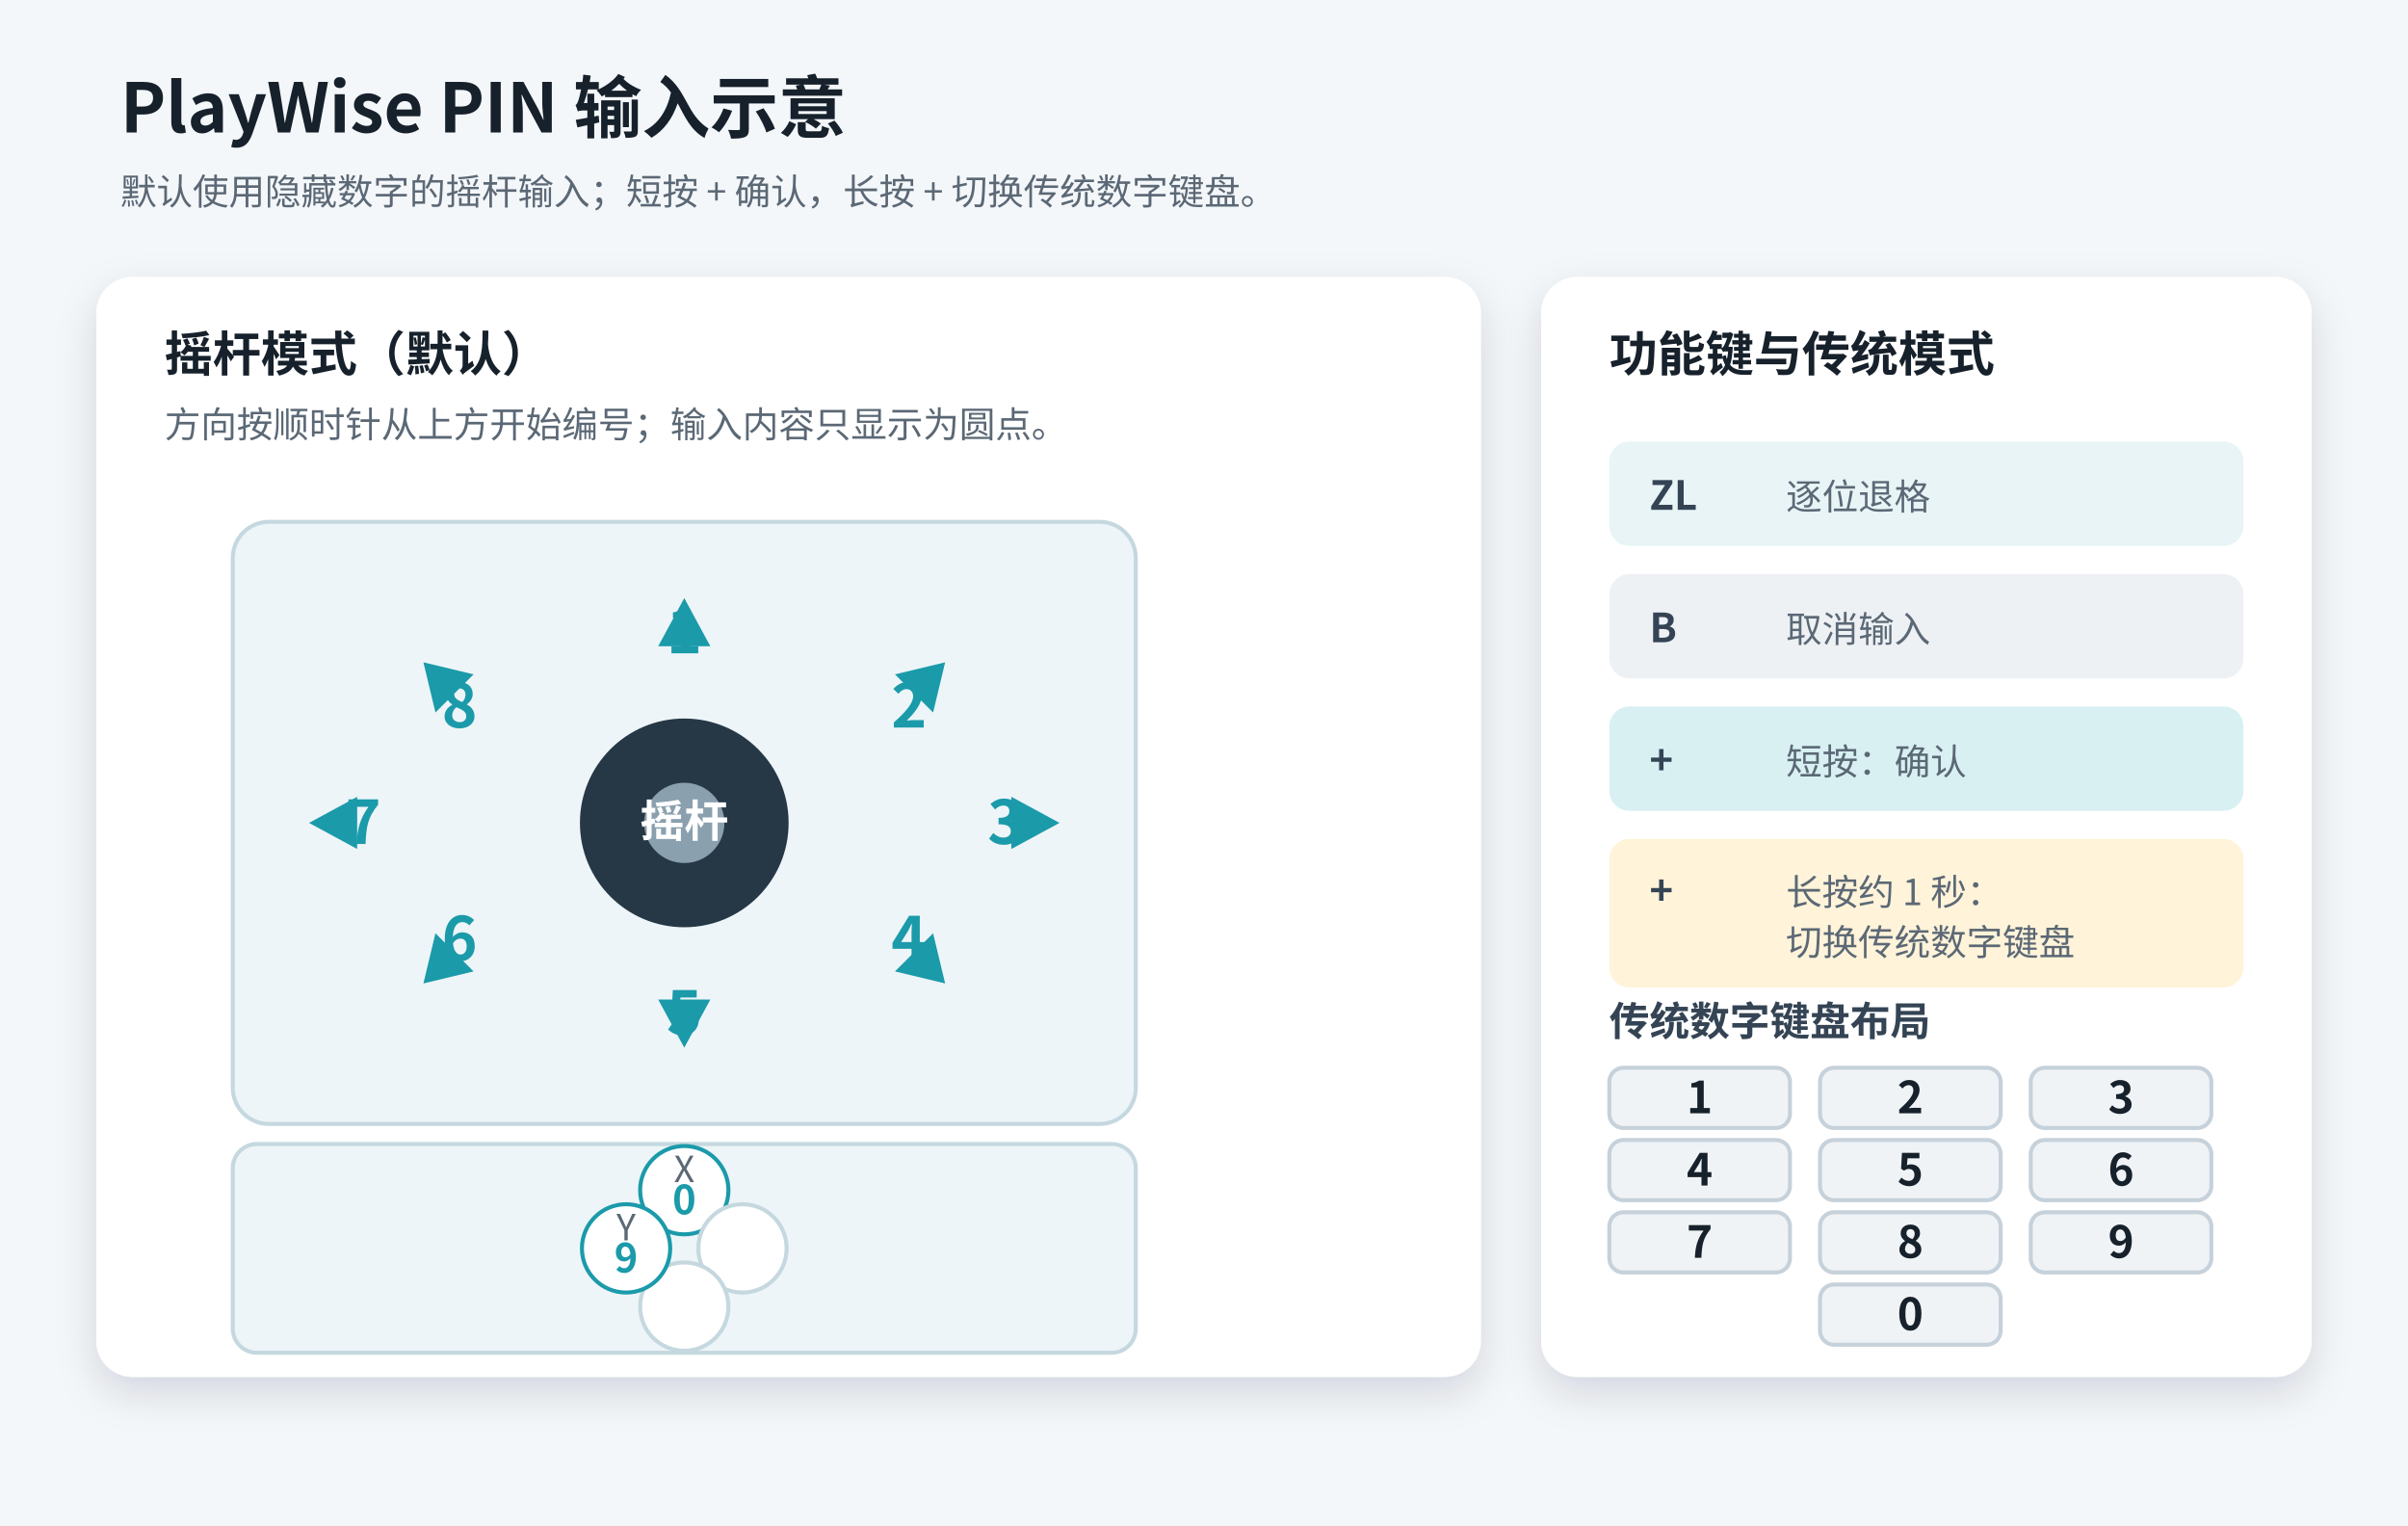
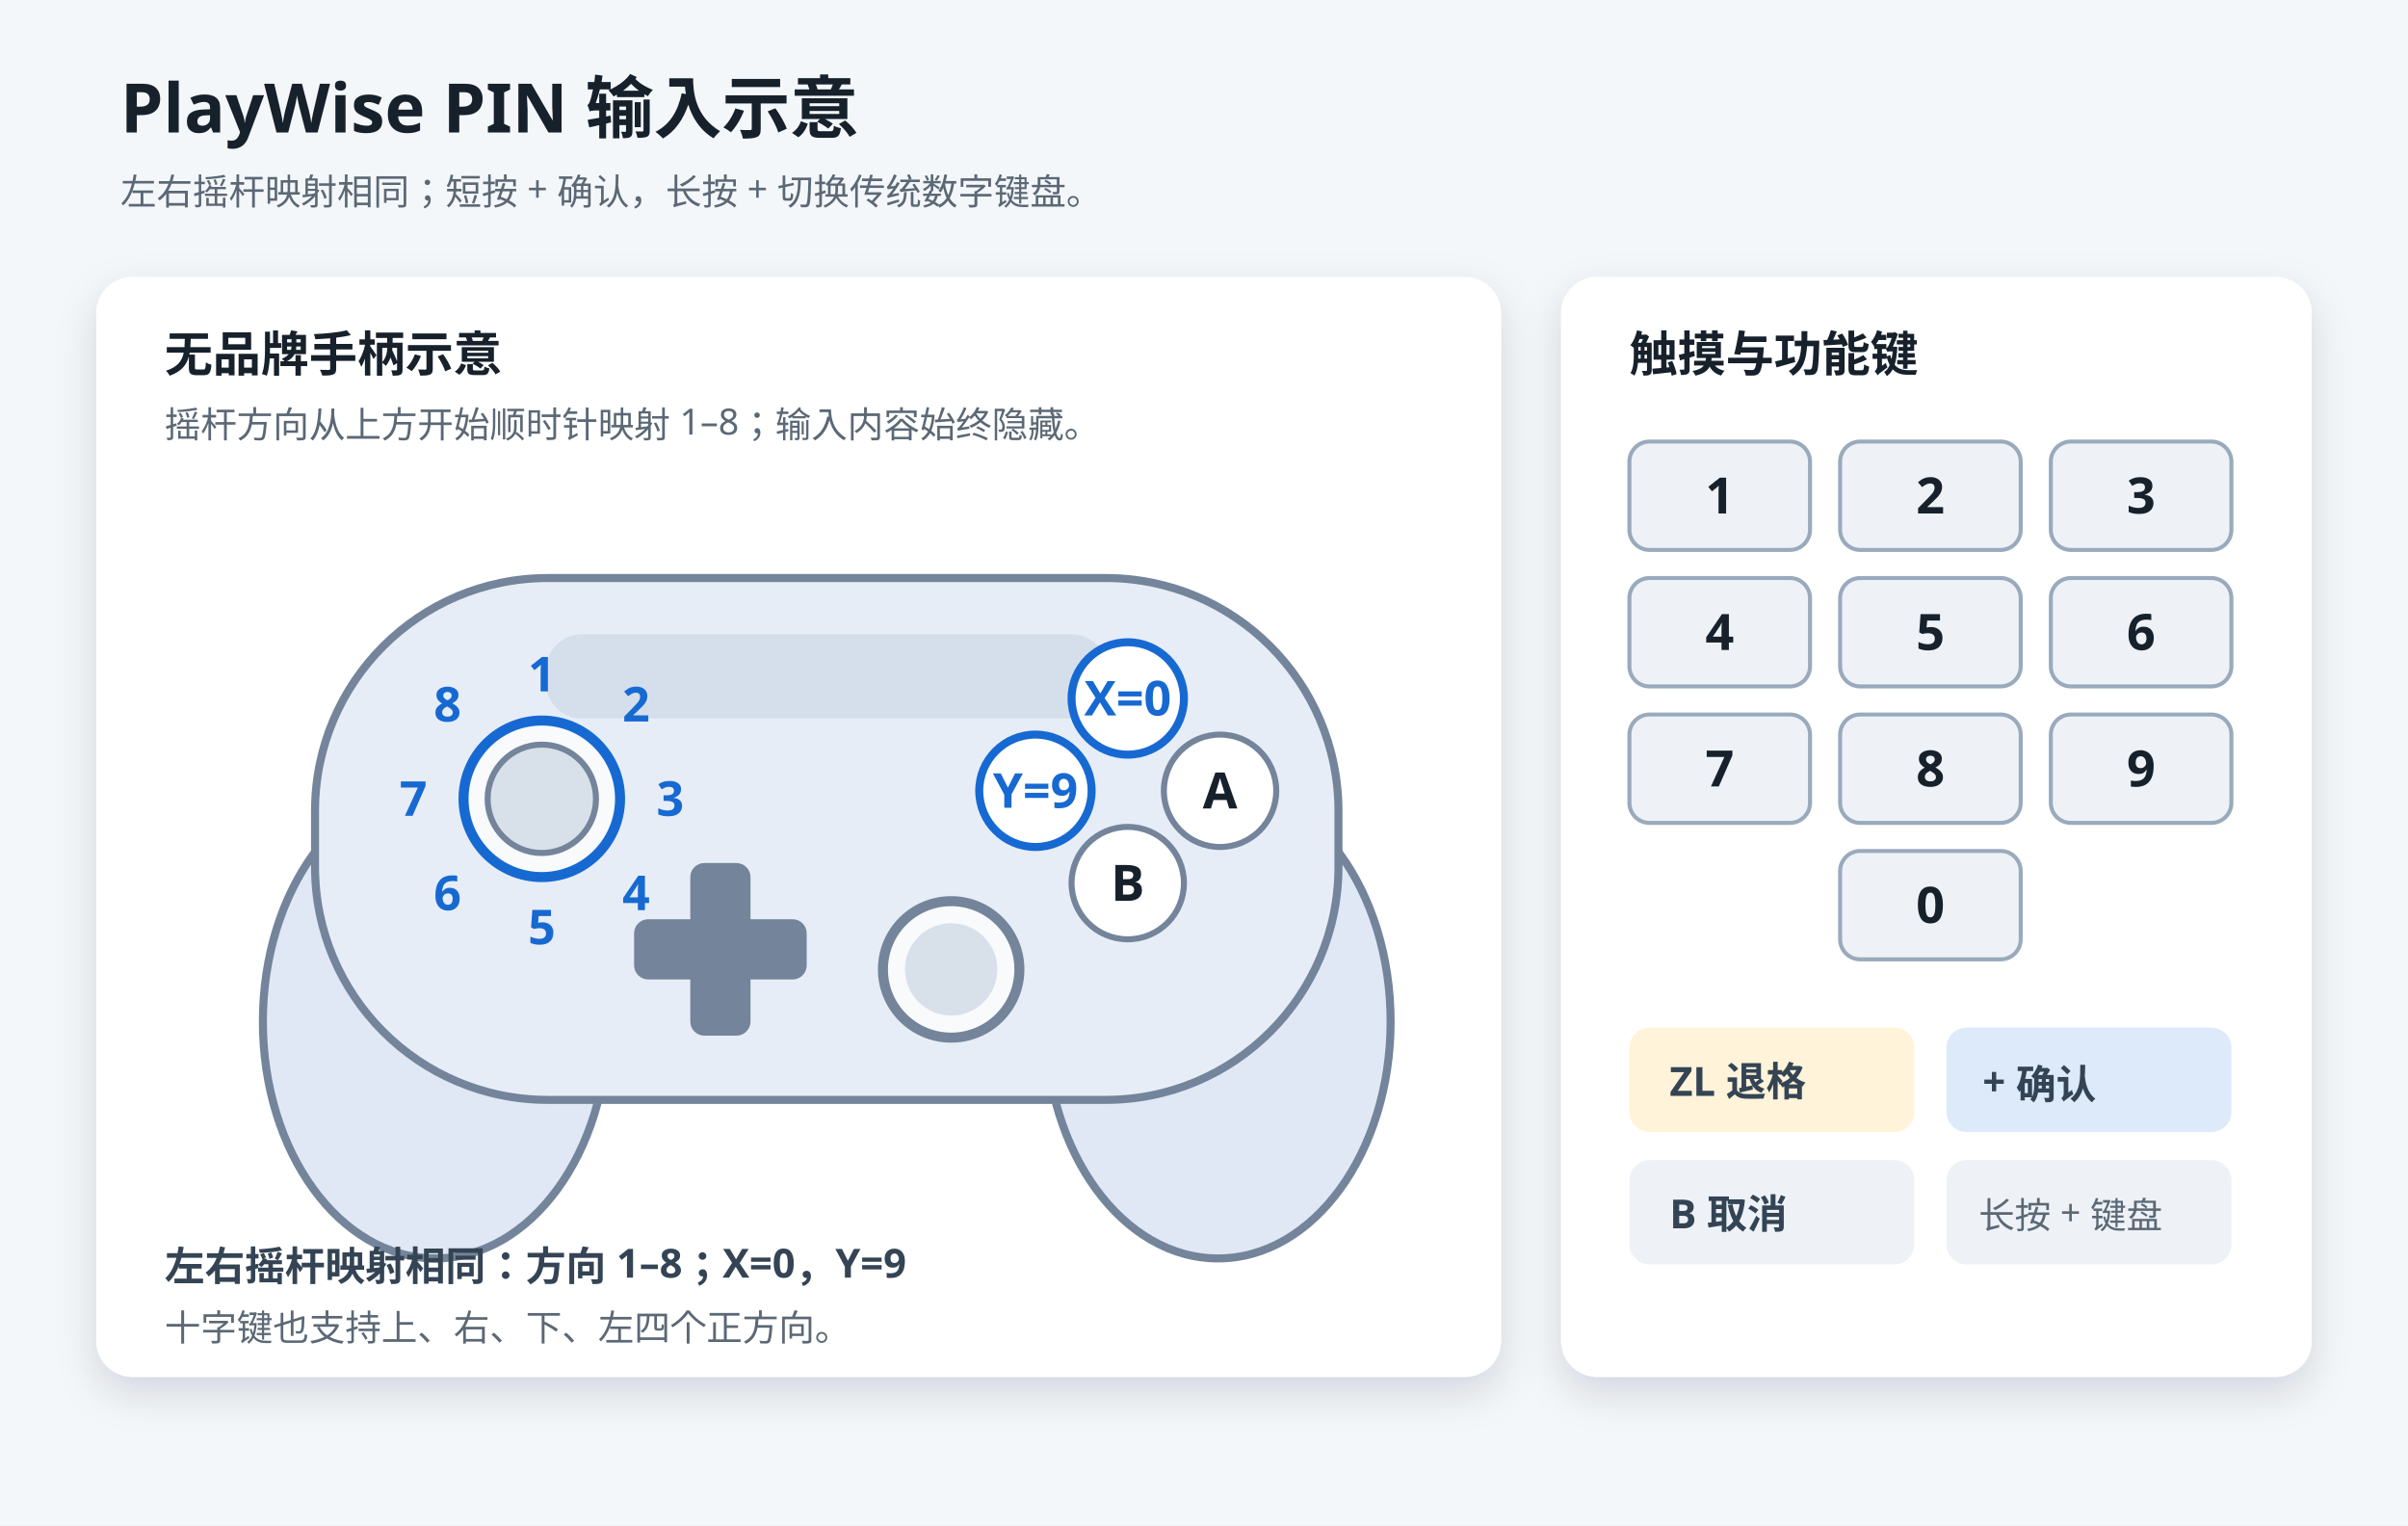
<svg xmlns="http://www.w3.org/2000/svg" width="1200" height="760" viewBox="0 0 1200 760" role="img" aria-labelledby="title desc">
  <defs>
    <filter id="shadow" x="-20%" y="-20%" width="140%" height="140%">
-       <feDropShadow dx="0" dy="8" stdDeviation="10" flood-color="#16202a" flood-opacity="0.14" />
+       <feDropShadow dx="0" dy="8" stdDeviation="10" flood-color="#16202a" flood-opacity=".14" />
    </filter>
-     <style>
-       .title { font: 700 34px "Noto Sans CJK SC", "Microsoft YaHei", sans-serif; fill: #17212b; }
-       .section { font: 700 24px "Noto Sans CJK SC", "Microsoft YaHei", sans-serif; fill: #17212b; }
-       .label { font: 600 20px "Noto Sans CJK SC", "Microsoft YaHei", sans-serif; fill: #344454; }
-       .small { font: 500 18px "Noto Sans CJK SC", "Microsoft YaHei", sans-serif; fill: #5b6875; }
-       .key { font: 700 30px "Noto Sans CJK SC", "Microsoft YaHei", sans-serif; fill: #17212b; }
-       .key-small { font: 700 22px "Noto Sans CJK SC", "Microsoft YaHei", sans-serif; fill: #17212b; }
-       .accent { fill: #1b9aaa; }
-       .white { fill: #fff; }
-     </style>
+     <style>.title{font:700 34px "Microsoft YaHei",sans-serif;fill:#17212b}.section{font:700 24px "Microsoft YaHei",sans-serif;fill:#17212b}.label{font:600 20px "Microsoft YaHei",sans-serif;fill:#344454}.small{font:500 18px "Microsoft YaHei",sans-serif;fill:#5b6875}.digit{font:700 24px "Microsoft YaHei",sans-serif;fill:#1769d2}.key{font:700 25px "Microsoft YaHei",sans-serif;fill:#17212b}</style>
  </defs>
  <rect width="1200" height="760" fill="#f4f7fa" />
  <text x="60" y="66" class="title">PlayWise PIN 输入示意</text>
-   <text x="60" y="102" class="small">默认使用隐藏数字的摇杆输入；短按 + 确认，长按 + 切换传统数字键盘。</text>
-   <rect x="48" y="138" width="690" height="548" rx="18" fill="#ffffff" filter="url(#shadow)" />
-   <text x="82" y="185" class="section">摇杆模式（默认）</text>
-   <text x="82" y="218" class="small">方向按顺时针从上方开始编号；输入内容只显示为圆点。</text>
-   <g transform="translate(116 260)">
-     <rect x="0" y="0" width="450" height="300" rx="18" fill="#edf5f8" stroke="#c5d8df" stroke-width="2" />
-     <path d="M225 38 L238 62 L212 62 Z" fill="#1b9aaa" />
-     <path d="M225 262 L212 238 L238 238 Z" fill="#1b9aaa" />
-     <path d="M38 150 L62 137 L62 163 Z" fill="#1b9aaa" />
-     <path d="M412 150 L388 137 L388 163 Z" fill="#1b9aaa" />
-     <path d="M95 70 L120 76 L101 95 Z" fill="#1b9aaa" />
-     <path d="M355 230 L330 224 L349 205 Z" fill="#1b9aaa" />
-     <path d="M355 70 L349 95 L330 76 Z" fill="#1b9aaa" />
-     <path d="M95 230 L101 205 L120 224 Z" fill="#1b9aaa" />
-     <circle cx="225" cy="150" r="52" fill="#263746" />
-     <circle cx="225" cy="150" r="20" fill="#8aa0ae" />
-     <text x="225" y="157" text-anchor="middle" class="white key-small">摇杆</text>
+   <text x="60" y="102" class="small">左右摇杆映射相同；短按 + 确认，长按 + 切换传统数字键盘。</text>
+   <rect x="48" y="138" width="700" height="548" rx="18" fill="#fff" filter="url(#shadow)" />
+   <text x="82" y="185" class="section">无品牌手柄示意</text>
+   <text x="82" y="218" class="small">摇杆方向从上方开始顺时针映射 1–8；输入内容始终隐藏。</text>
+   <g transform="translate(92 244)">
+     <ellipse cx="125" cy="265" rx="86" ry="118" fill="#dfe8f4" stroke="#73849b" stroke-width="4" />
+     <ellipse cx="515" cy="265" rx="86" ry="118" fill="#dfe8f4" stroke="#73849b" stroke-width="4" />
+     <rect x="65" y="44" width="510" height="260" rx="116" fill="#e7edf6" stroke="#73849b" stroke-width="4" />
+     <rect x="180" y="72" width="280" height="42" rx="18" fill="#d5dfec" />
+     <circle cx="178" cy="154" r="39" fill="#f8fafc" stroke="#1769d2" stroke-width="5" />
+     <circle cx="178" cy="154" r="27" fill="#d8e0ea" stroke="#73849b" stroke-width="3" />
+     <g text-anchor="middle" dominant-baseline="middle" class="digit">
+       <text x="178" y="92">1</text>
+       <text x="225" y="107">2</text>
+       <text x="242" y="154">3</text>
+       <text x="225" y="201">4</text>
+       <text x="178" y="218">5</text>
+       <text x="131" y="201">6</text>
+       <text x="114" y="154">7</text>
+       <text x="131" y="107">8</text>
+     </g>
+     <rect x="224" y="214" width="86" height="30" rx="7" fill="#73849b" />
+     <rect x="252" y="186" width="30" height="86" rx="7" fill="#73849b" />
+     <circle cx="382" cy="239" r="34" fill="#f8fafc" stroke="#73849b" stroke-width="5" />
+     <circle cx="382" cy="239" r="23" fill="#d8e0ea" />
    <g text-anchor="middle" dominant-baseline="middle">
-       <text x="225" y="55" class="key accent">1</text>
-       <text x="337" y="92" class="key accent">2</text>
-       <text x="385" y="150" class="key accent">3</text>
-       <text x="337" y="208" class="key accent">4</text>
-       <text x="225" y="245" class="key accent">5</text>
-       <text x="113" y="208" class="key accent">6</text>
-       <text x="65" y="150" class="key accent">7</text>
-       <text x="113" y="92" class="key accent">8</text>
+       <circle cx="470" cy="104" r="28" fill="#fff" stroke="#1769d2" stroke-width="4" />
+       <text x="470" y="104" class="digit" font-size="17">X=0</text>
+       <circle cx="516" cy="150" r="28" fill="#fff" stroke="#73849b" stroke-width="3" />
+       <text x="516" y="150" class="key">A</text>
+       <circle cx="470" cy="196" r="28" fill="#fff" stroke="#73849b" stroke-width="3" />
+       <text x="470" y="196" class="key">B</text>
+       <circle cx="424" cy="150" r="28" fill="#fff" stroke="#1769d2" stroke-width="4" />
+       <text x="424" y="150" class="digit" font-size="17">Y=9</text>
    </g>
  </g>
-   <g transform="translate(116 570)">
-     <rect x="0" y="0" width="450" height="104" rx="12" fill="#edf5f8" stroke="#c5d8df" stroke-width="2" />
-     <g transform="translate(225 52)" text-anchor="middle">
-       <circle cx="0" cy="-29" r="22" fill="#fff" stroke="#1b9aaa" stroke-width="2" />
-       <circle cx="29" cy="0" r="22" fill="#fff" stroke="#c5d8df" stroke-width="2" />
-       <circle cx="0" cy="29" r="22" fill="#fff" stroke="#c5d8df" stroke-width="2" />
-       <circle cx="-29" cy="0" r="22" fill="#fff" stroke="#1b9aaa" stroke-width="2" />
-       <text x="0" y="-33" class="small">X</text>
-       <text x="0" y="-17" class="label accent">0</text>
-       <text x="-29" y="-4" class="small">Y</text>
-       <text x="-29" y="12" class="label accent">9</text>
+   <text x="82" y="638" class="label">左右摇杆映射相同：方向 1–8；X=0，Y=9</text>
+   <text x="82" y="668" class="small">十字键也支持上、右、下、左四个正方向。</text>
+   <rect x="778" y="138" width="374" height="548" rx="18" fill="#fff" filter="url(#shadow)" />
+   <text x="812" y="185" class="section">触摸与功能键</text>
+   <g transform="translate(812 220)">
+     <g fill="#eef2f7" stroke="#9aaabd" stroke-width="2">
+       <rect width="90" height="54" rx="10" />
+       <rect x="105" width="90" height="54" rx="10" />
+       <rect x="210" width="90" height="54" rx="10" />
+       <rect y="68" width="90" height="54" rx="10" />
+       <rect x="105" y="68" width="90" height="54" rx="10" />
+       <rect x="210" y="68" width="90" height="54" rx="10" />
+       <rect y="136" width="90" height="54" rx="10" />
+       <rect x="105" y="136" width="90" height="54" rx="10" />
+       <rect x="210" y="136" width="90" height="54" rx="10" />
+       <rect x="105" y="204" width="90" height="54" rx="10" />
    </g>
-   </g>
-   <rect x="768" y="138" width="384" height="548" rx="18" fill="#ffffff" filter="url(#shadow)" />
-   <text x="802" y="185" class="section">功能键与传统模式</text>
-   <g transform="translate(802 220)">
-     <rect x="0" y="0" width="316" height="52" rx="10" fill="#e8f4f6" />
-     <text x="20" y="34" class="label">ZL</text>
-     <text x="88" y="34" class="small">逐位退格</text>
-     <rect x="0" y="66" width="316" height="52" rx="10" fill="#eef1f4" />
-     <text x="20" y="100" class="label">B</text>
-     <text x="88" y="100" class="small">取消输入</text>
-     <rect x="0" y="132" width="316" height="52" rx="10" fill="#d8f0f2" />
-     <text x="20" y="166" class="label">+</text>
-     <text x="88" y="166" class="small">短按：确认</text>
-     <rect x="0" y="198" width="316" height="74" rx="10" fill="#fff3d9" />
-     <text x="20" y="231" class="label">+</text>
-     <text x="88" y="231" class="small">长按约 1 秒：</text>
-     <text x="88" y="256" class="small">切换传统数字键盘</text>
-   </g>
-   <text x="802" y="516" class="label">传统数字键盘布局</text>
-   <g transform="translate(802 532)" text-anchor="middle" dominant-baseline="middle">
-     <g fill="#f0f3f6" stroke="#c6d1da" stroke-width="2">
-       <rect x="0" y="0" width="90" height="30" rx="7" />
-       <rect x="105" y="0" width="90" height="30" rx="7" />
-       <rect x="210" y="0" width="90" height="30" rx="7" />
-       <rect x="0" y="36" width="90" height="30" rx="7" />
-       <rect x="105" y="36" width="90" height="30" rx="7" />
-       <rect x="210" y="36" width="90" height="30" rx="7" />
-       <rect x="0" y="72" width="90" height="30" rx="7" />
-       <rect x="105" y="72" width="90" height="30" rx="7" />
-       <rect x="210" y="72" width="90" height="30" rx="7" />
-       <rect x="105" y="108" width="90" height="30" rx="7" />
+     <g text-anchor="middle" dominant-baseline="middle" class="key">
+       <text x="45" y="27">1</text>
+       <text x="150" y="27">2</text>
+       <text x="255" y="27">3</text>
+       <text x="45" y="95">4</text>
+       <text x="150" y="95">5</text>
+       <text x="255" y="95">6</text>
+       <text x="45" y="163">7</text>
+       <text x="150" y="163">8</text>
+       <text x="255" y="163">9</text>
+       <text x="150" y="231">0</text>
    </g>
-     <text x="45" y="15" class="key-small">1</text>
-     <text x="150" y="15" class="key-small">2</text>
-     <text x="255" y="15" class="key-small">3</text>
-     <text x="45" y="51" class="key-small">4</text>
-     <text x="150" y="51" class="key-small">5</text>
-     <text x="255" y="51" class="key-small">6</text>
-     <text x="45" y="87" class="key-small">7</text>
-     <text x="150" y="87" class="key-small">8</text>
-     <text x="255" y="87" class="key-small">9</text>
-     <text x="150" y="123" class="key-small">0</text>
+     <rect y="292" width="142" height="52" rx="10" fill="#fff3d9" />
+     <text x="20" y="326" class="label">ZL 退格</text>
+     <rect x="158" y="292" width="142" height="52" rx="10" fill="#dceafa" />
+     <text x="176" y="326" class="label">+ 确认</text>
+     <rect y="358" width="142" height="52" rx="10" fill="#eef2f7" />
+     <text x="20" y="392" class="label">B 取消</text>
+     <rect x="158" y="358" width="142" height="52" rx="10" fill="#eef2f7" />
+     <text x="174" y="392" class="small">长按 + 键盘</text>
  </g>
</svg>
